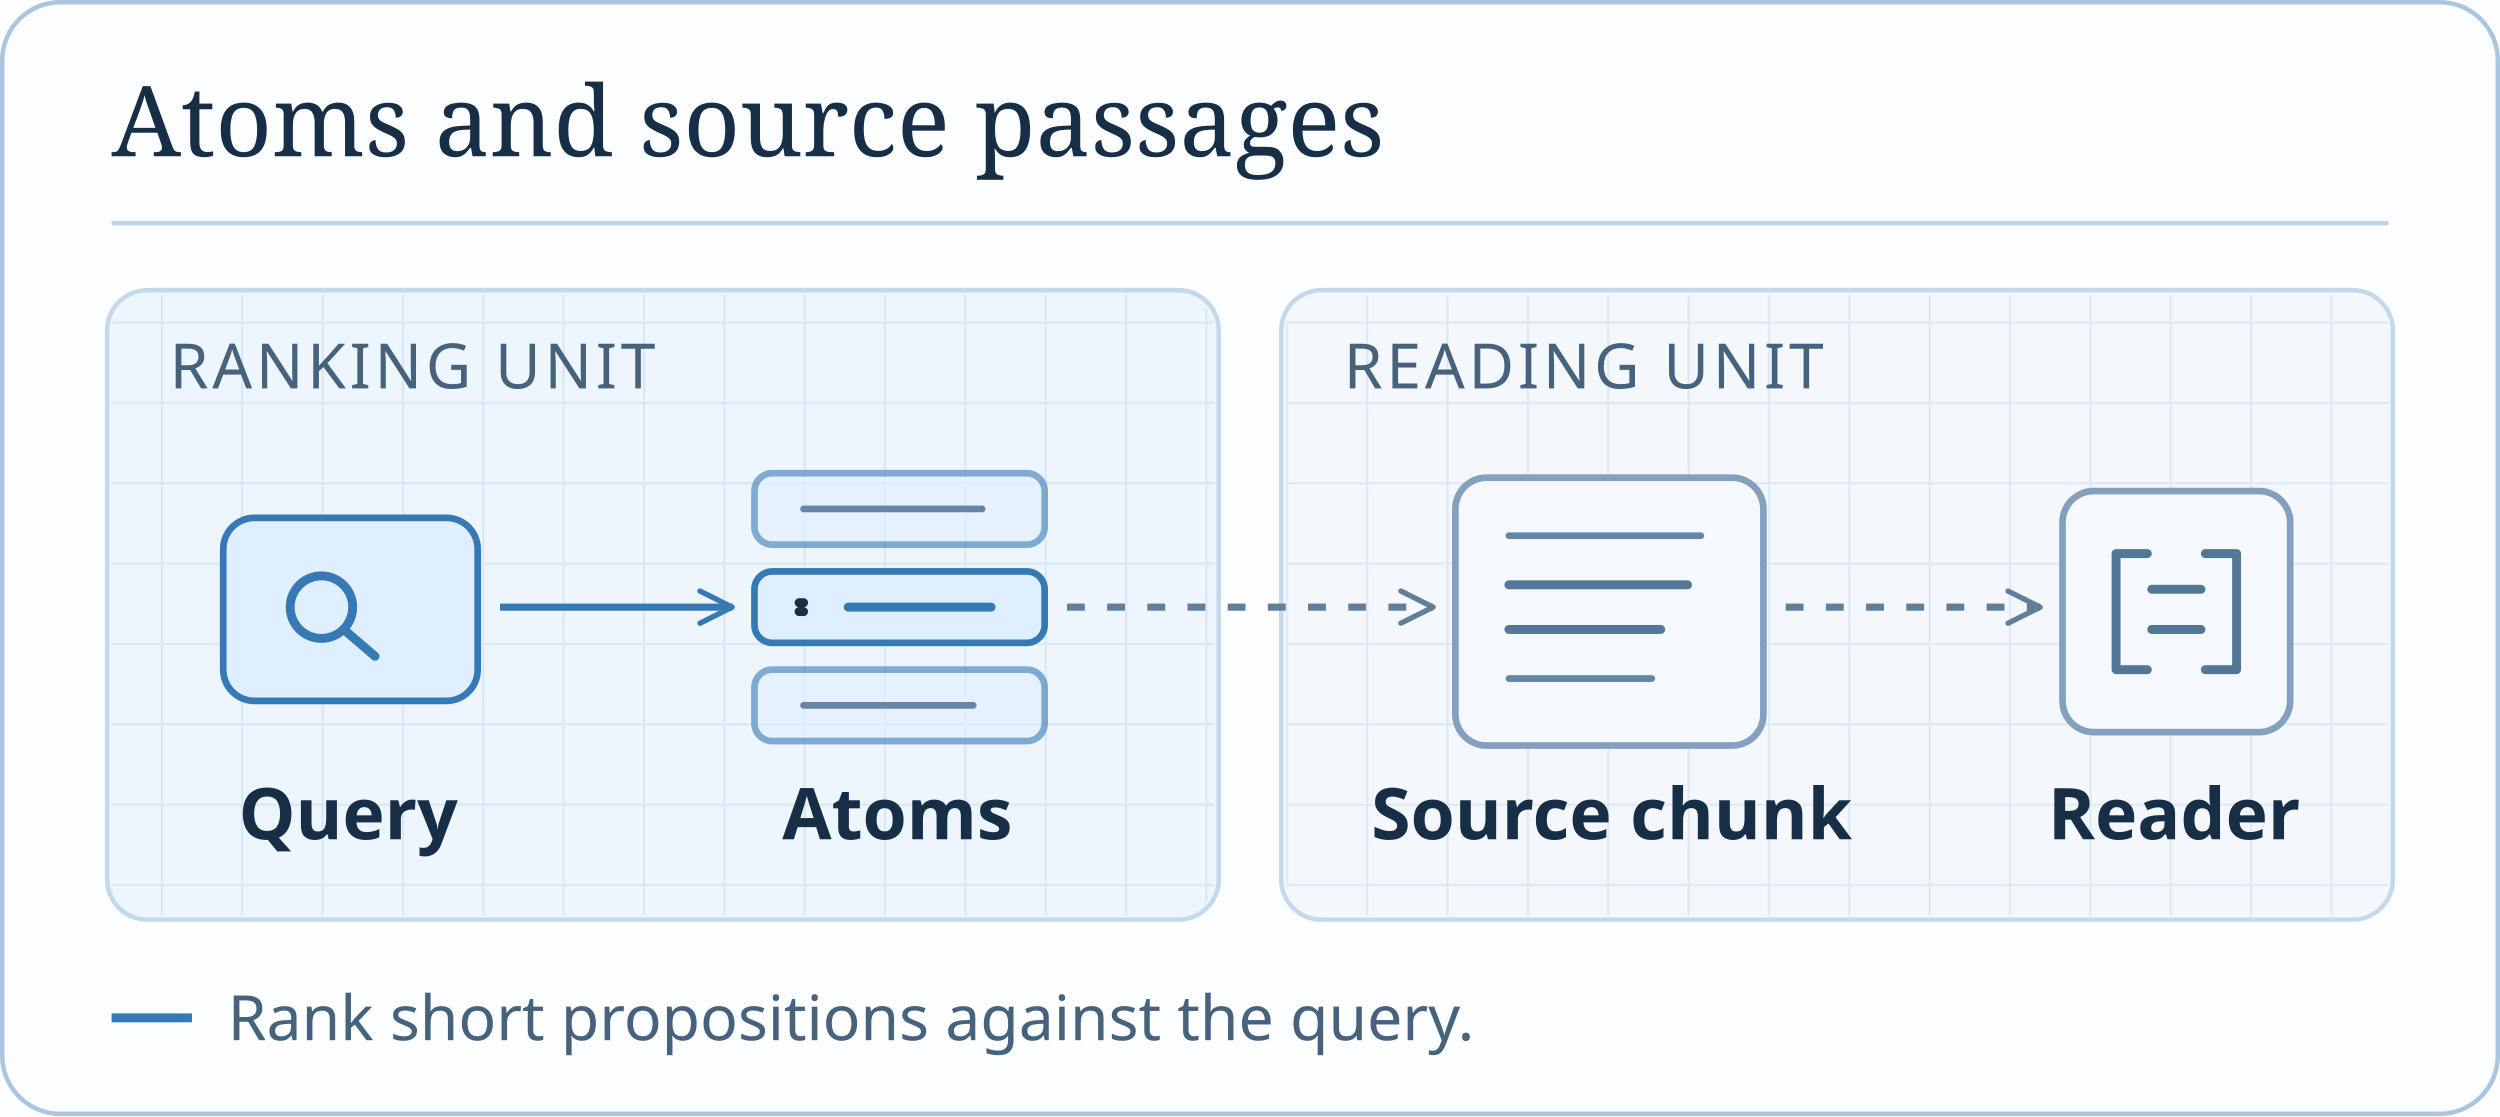
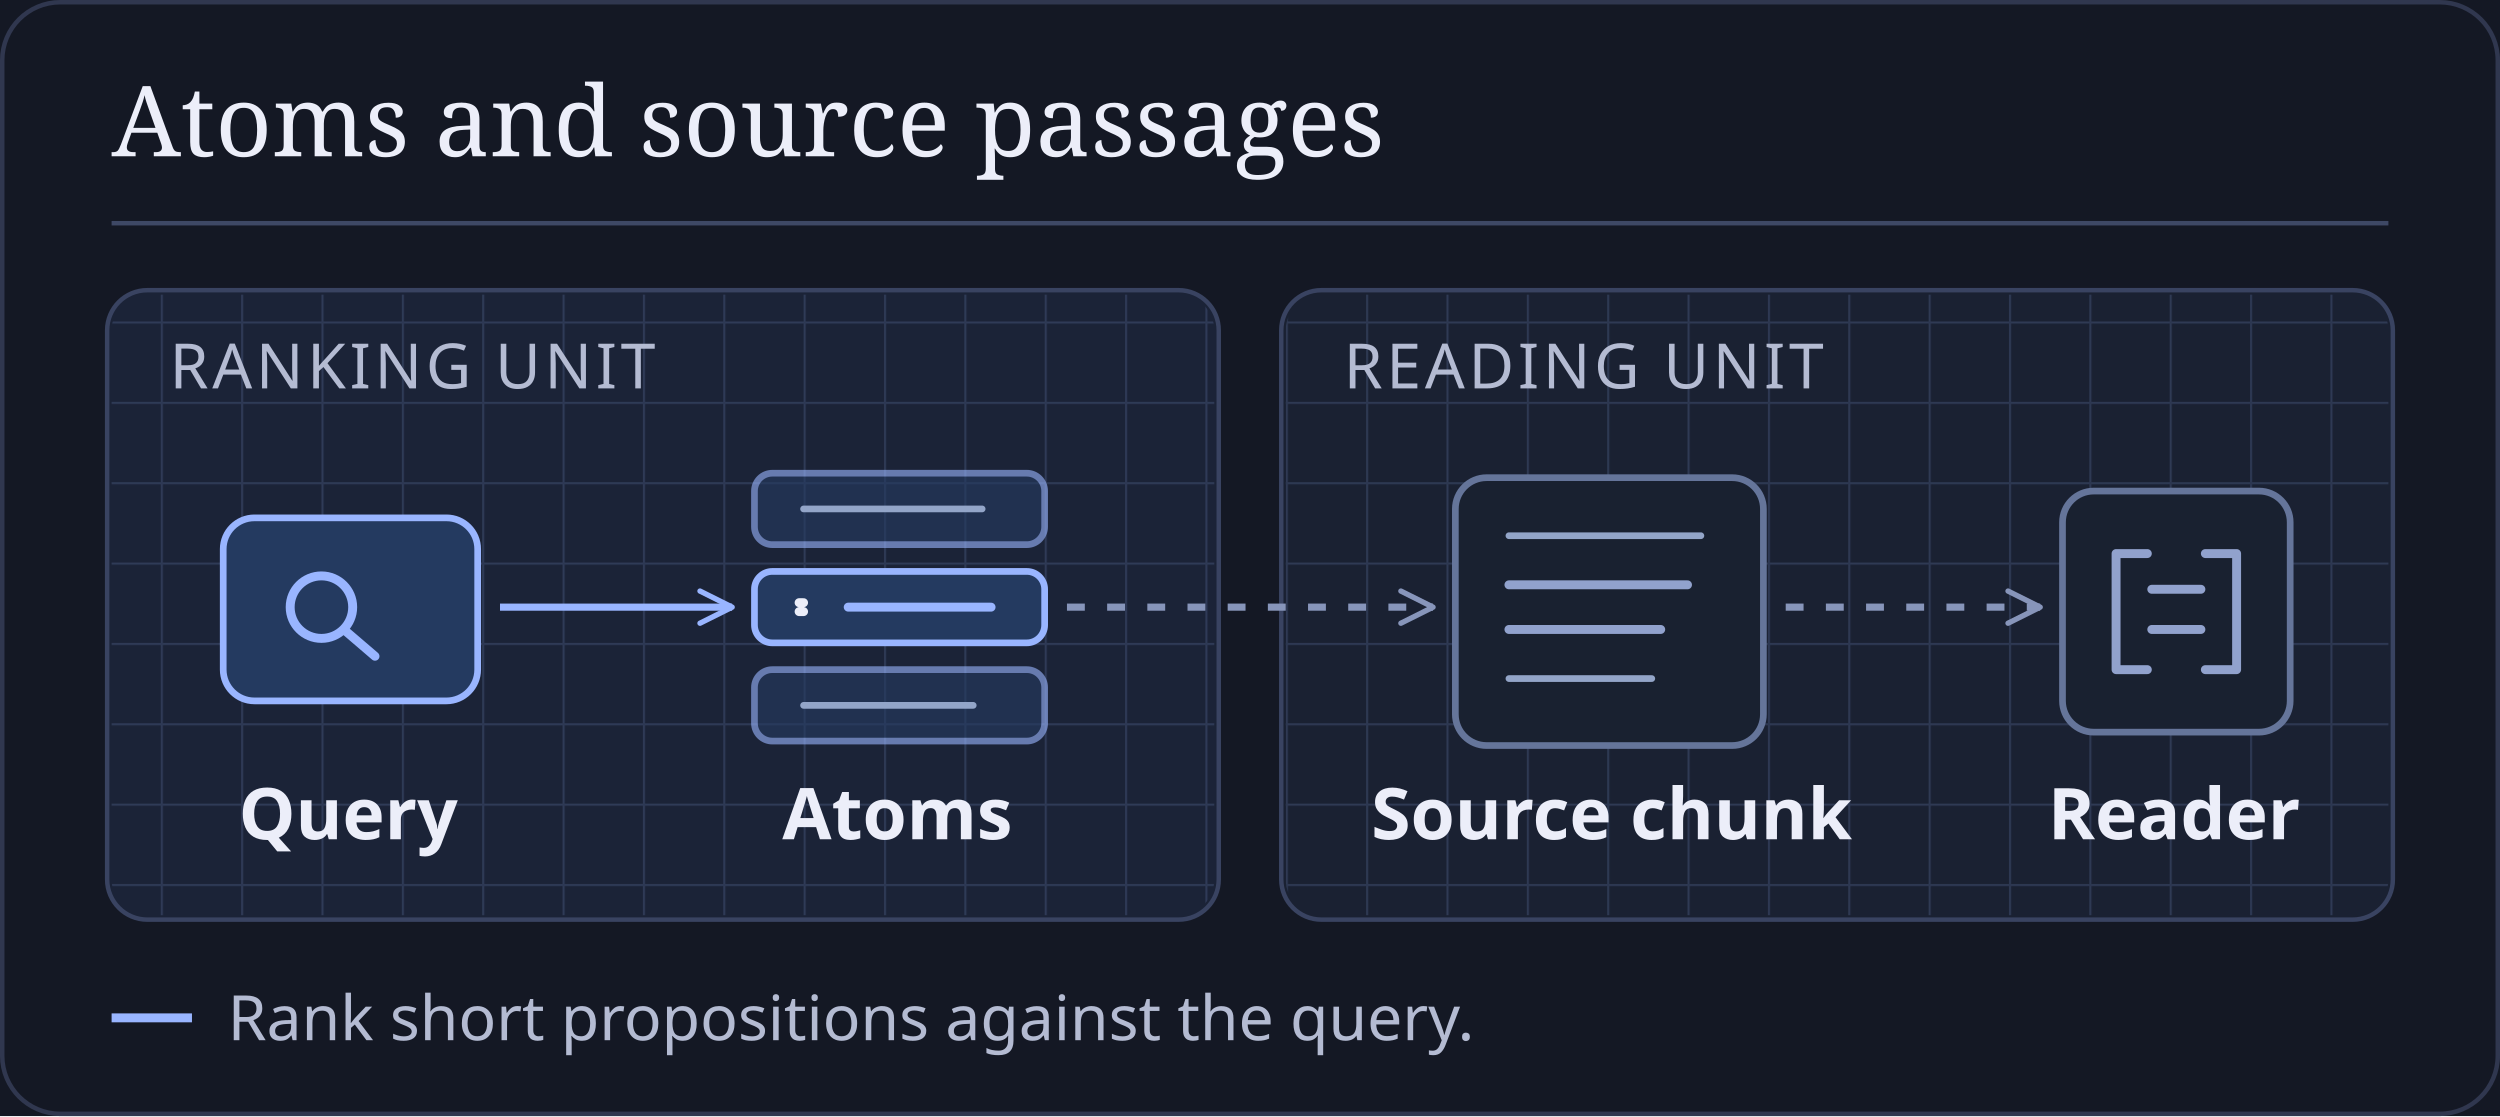
<svg xmlns="http://www.w3.org/2000/svg" viewBox="0 0 560 250" data-active-step="1" role="img" aria-labelledby="atom-title atom-desc">
  <defs>
    <pattern id="atom-grid" width="18" height="18" patternUnits="userSpaceOnUse">
-       <path d="M18 0H0V18" fill="none" stroke="#b8cde4" stroke-opacity=".33" />
+       <path d="M18 0H0V18" fill="none" stroke="#53668e" stroke-opacity=".33" />
    </pattern>
    <marker id="atom-arrow" viewBox="0 0 8 8" refX="7" refY="4" markerWidth="6" markerHeight="6" orient="auto-start-reverse">
      <path d="M1 1l6 3-6 3" fill="none" stroke="context-stroke" stroke-linecap="round" stroke-linejoin="round" />
    </marker>
  </defs>
  <style>
-     text { font-family: system-ui, sans-serif; fill: #172e47; }
+     text { font-family: system-ui, sans-serif; fill: #eceef9; }
    .heading { font: 22px Georgia, serif; }
-     .band-label { fill: #46627c; font-size: 14px; letter-spacing: .06em; }
+     .band-label { fill: #b4bbd2; font-size: 14px; letter-spacing: .06em; }
    .node-label { font-size: 16px; font-weight: 560; }
-     .path-note { fill: #46627c; font-size: 14px; }
-     .rank-box, .source-box, .reader-box { fill: #f5f9fd; stroke: #83a1be; stroke-width: 1.5; }
-     .rank-ink, .source-ink, .reader-ink { fill: none; stroke: #537796; stroke-width: 2; stroke-linecap: round; stroke-linejoin: round; }
-     .rank-line, .trace-line, .read-line { fill: none; stroke: #617f9b; stroke-width: 1.6; marker-end: url(#atom-arrow); }
+     .path-note { fill: #b4bbd2; font-size: 14px; }
+     .rank-box, .source-box, .reader-box { fill: #192130; stroke: #65759a; stroke-width: 1.5; }
+     .rank-ink, .source-ink, .reader-ink { fill: none; stroke: #91a2cd; stroke-width: 2; stroke-linecap: round; stroke-linejoin: round; }
+     .rank-line, .trace-line, .read-line { fill: none; stroke: #8795ba; stroke-width: 1.6; marker-end: url(#atom-arrow); }
    .trace-line, .read-line { stroke-dasharray: 4 5; }
    .trace-note, .read-note { display: none; }
-     svg[data-active-step="1"] .rank-box { fill: #dfefff; stroke: #3679b5; }
-     svg[data-active-step="1"] .rank-line, svg[data-active-step="1"] .rank-ink { stroke: #3679b5; }
+     svg[data-active-step="1"] .rank-box { fill: #243a60; stroke: #99b5ff; }
+     svg[data-active-step="1"] .rank-line, svg[data-active-step="1"] .rank-ink { stroke: #99b5ff; }
    svg[data-active-step="2"] .chosen-atom,
    svg[data-active-step="2"] .source-box,
    svg[data-active-step="3"] .source-box,
-     svg[data-active-step="3"] .reader-box { fill: #d8f1e9; stroke: #1c766c; }
+     svg[data-active-step="3"] .reader-box { fill: #173932; stroke: #79d9c3; }
    svg[data-active-step="2"] .source-ink, svg[data-active-step="2"] .chosen-ink,
-     svg[data-active-step="3"] .source-ink, svg[data-active-step="3"] .reader-ink { stroke: #1c766c; }
+     svg[data-active-step="3"] .source-ink, svg[data-active-step="3"] .reader-ink { stroke: #79d9c3; }
    svg[data-active-step="2"] .trace-line,
-     svg[data-active-step="3"] .read-line { stroke: #1c766c; stroke-dasharray: none; }
+     svg[data-active-step="3"] .read-line { stroke: #79d9c3; stroke-dasharray: none; }
    svg[data-active-step="2"] .rank-note, svg[data-active-step="3"] .rank-note { display: none; }
    svg[data-active-step="2"] .trace-note, svg[data-active-step="3"] .read-note { display: inline; }
    @media (max-width: 400px) {
      .heading { font-size: 24px; }
      .band-label, .path-note { font-size: 16px; }
      .node-label { font-size: 18px; }
    }
  </style>
-   <rect width="560" height="250" fill="#fbfdff" />
-   <rect x=".5" y=".5" width="559" height="249" rx="13" fill="none" stroke="#aac5df" />
+   <rect width="560" height="250" fill="#141824" />
+   <rect x=".5" y=".5" width="559" height="249" rx="13" fill="none" stroke="#30374f" />
  <text class="heading" x="25" y="35">Atoms and source passages</text>
-   <path d="M25 50h510" stroke="#bdd2e8" />
-   <rect x="24" y="65" width="249" height="141" rx="9" fill="#edf5fd" stroke="#c4d8eb" />
-   <rect x="287" y="65" width="249" height="141" rx="9" fill="#f4f8fc" stroke="#c4d8eb" />
+   <path d="M25 50h510" stroke="#3e4865" />
+   <rect x="24" y="65" width="249" height="141" rx="9" fill="#1b2337" stroke="#394361" />
+   <rect x="287" y="65" width="249" height="141" rx="9" fill="#1a2132" stroke="#394361" />
  <path d="M33 66h231a8 8 0 0 1 8 8v123a8 8 0 0 1-8 8H33a8 8 0 0 1-8-8V74a8 8 0 0 1 8-8Zm263 0h231a8 8 0 0 1 8 8v123a8 8 0 0 1-8 8H296a8 8 0 0 1-8-8V74a8 8 0 0 1 8-8Z" fill="url(#atom-grid)" />
  <text class="band-label" x="38" y="87">RANKING UNIT</text>
  <text class="band-label" x="301" y="87">READING UNIT</text>
  <path class="rank-line" d="M112 136h52" />
  <path class="trace-line" d="M239 136h82" />
  <path class="read-line" d="M400 136h57" />
  <rect class="rank-box" x="50" y="116" width="57" height="41" rx="7" />
  <path class="rank-ink" d="M65 136a7 7 0 1 1 14 0 7 7 0 0 1-14 0Zm12 5 7 6" />
  <g>
    <rect class="rank-box" x="169" y="106" width="65" height="16" rx="4" opacity=".6" />
    <rect class="rank-box chosen-atom" x="169" y="128" width="65" height="16" rx="4" />
    <rect class="rank-box" x="169" y="150" width="65" height="16" rx="4" opacity=".6" />
    <path class="rank-ink chosen-ink" d="M190 136h32" />
-     <path d="M179 135h1m-1 2h1" stroke="#172e47" stroke-width="2" stroke-linecap="round" />
-     <path d="M180 114h40m-40 44h38" stroke="#6586a4" stroke-width="1.5" stroke-linecap="round" />
+     <path d="M179 135h1m-1 2h1" stroke="#eceef9" stroke-width="2" stroke-linecap="round" />
+     <path d="M180 114h40m-40 44h38" stroke="#93a5c8" stroke-width="1.5" stroke-linecap="round" />
  </g>
  <rect class="source-box" x="326" y="107" width="69" height="60" rx="7" />
-   <path d="M338 120h43m-43 32h32" stroke="#6586a4" stroke-linecap="round" stroke-width="1.5" />
+   <path d="M338 120h43m-43 32h32" stroke="#93a5c8" stroke-linecap="round" stroke-width="1.5" />
  <path class="source-ink" d="M338 131h40m-40 10h34" />
  <rect class="reader-box" x="462" y="110" width="51" height="54" rx="7" />
  <path class="reader-ink" d="M481 124h-7v26h7m13-26h7v26h-7m-12-18h11m-11 9h11" />
  <g class="node-label" text-anchor="middle">
    <text x="78" y="188">Query</text>
    <text x="201" y="188">Atoms</text>
    <text x="361" y="188">Source chunk</text>
    <text x="487" y="188">Reader</text>
  </g>
-   <path class="rank-note" d="M25 228h18" stroke="#3679b5" stroke-width="2" />
-   <path class="trace-note read-note" d="M25 228h18" stroke="#1c766c" stroke-width="2" />
+   <path class="rank-note" d="M25 228h18" stroke="#99b5ff" stroke-width="2" />
+   <path class="trace-note read-note" d="M25 228h18" stroke="#79d9c3" stroke-width="2" />
  <text class="path-note rank-note" x="51" y="233">Rank short propositions against the query.</text>
  <text class="path-note trace-note" x="51" y="233">Follow the selected atom’s stored source link.</text>
  <text class="path-note read-note" x="51" y="233">Send original passage context to the reader.</text>
</svg>
